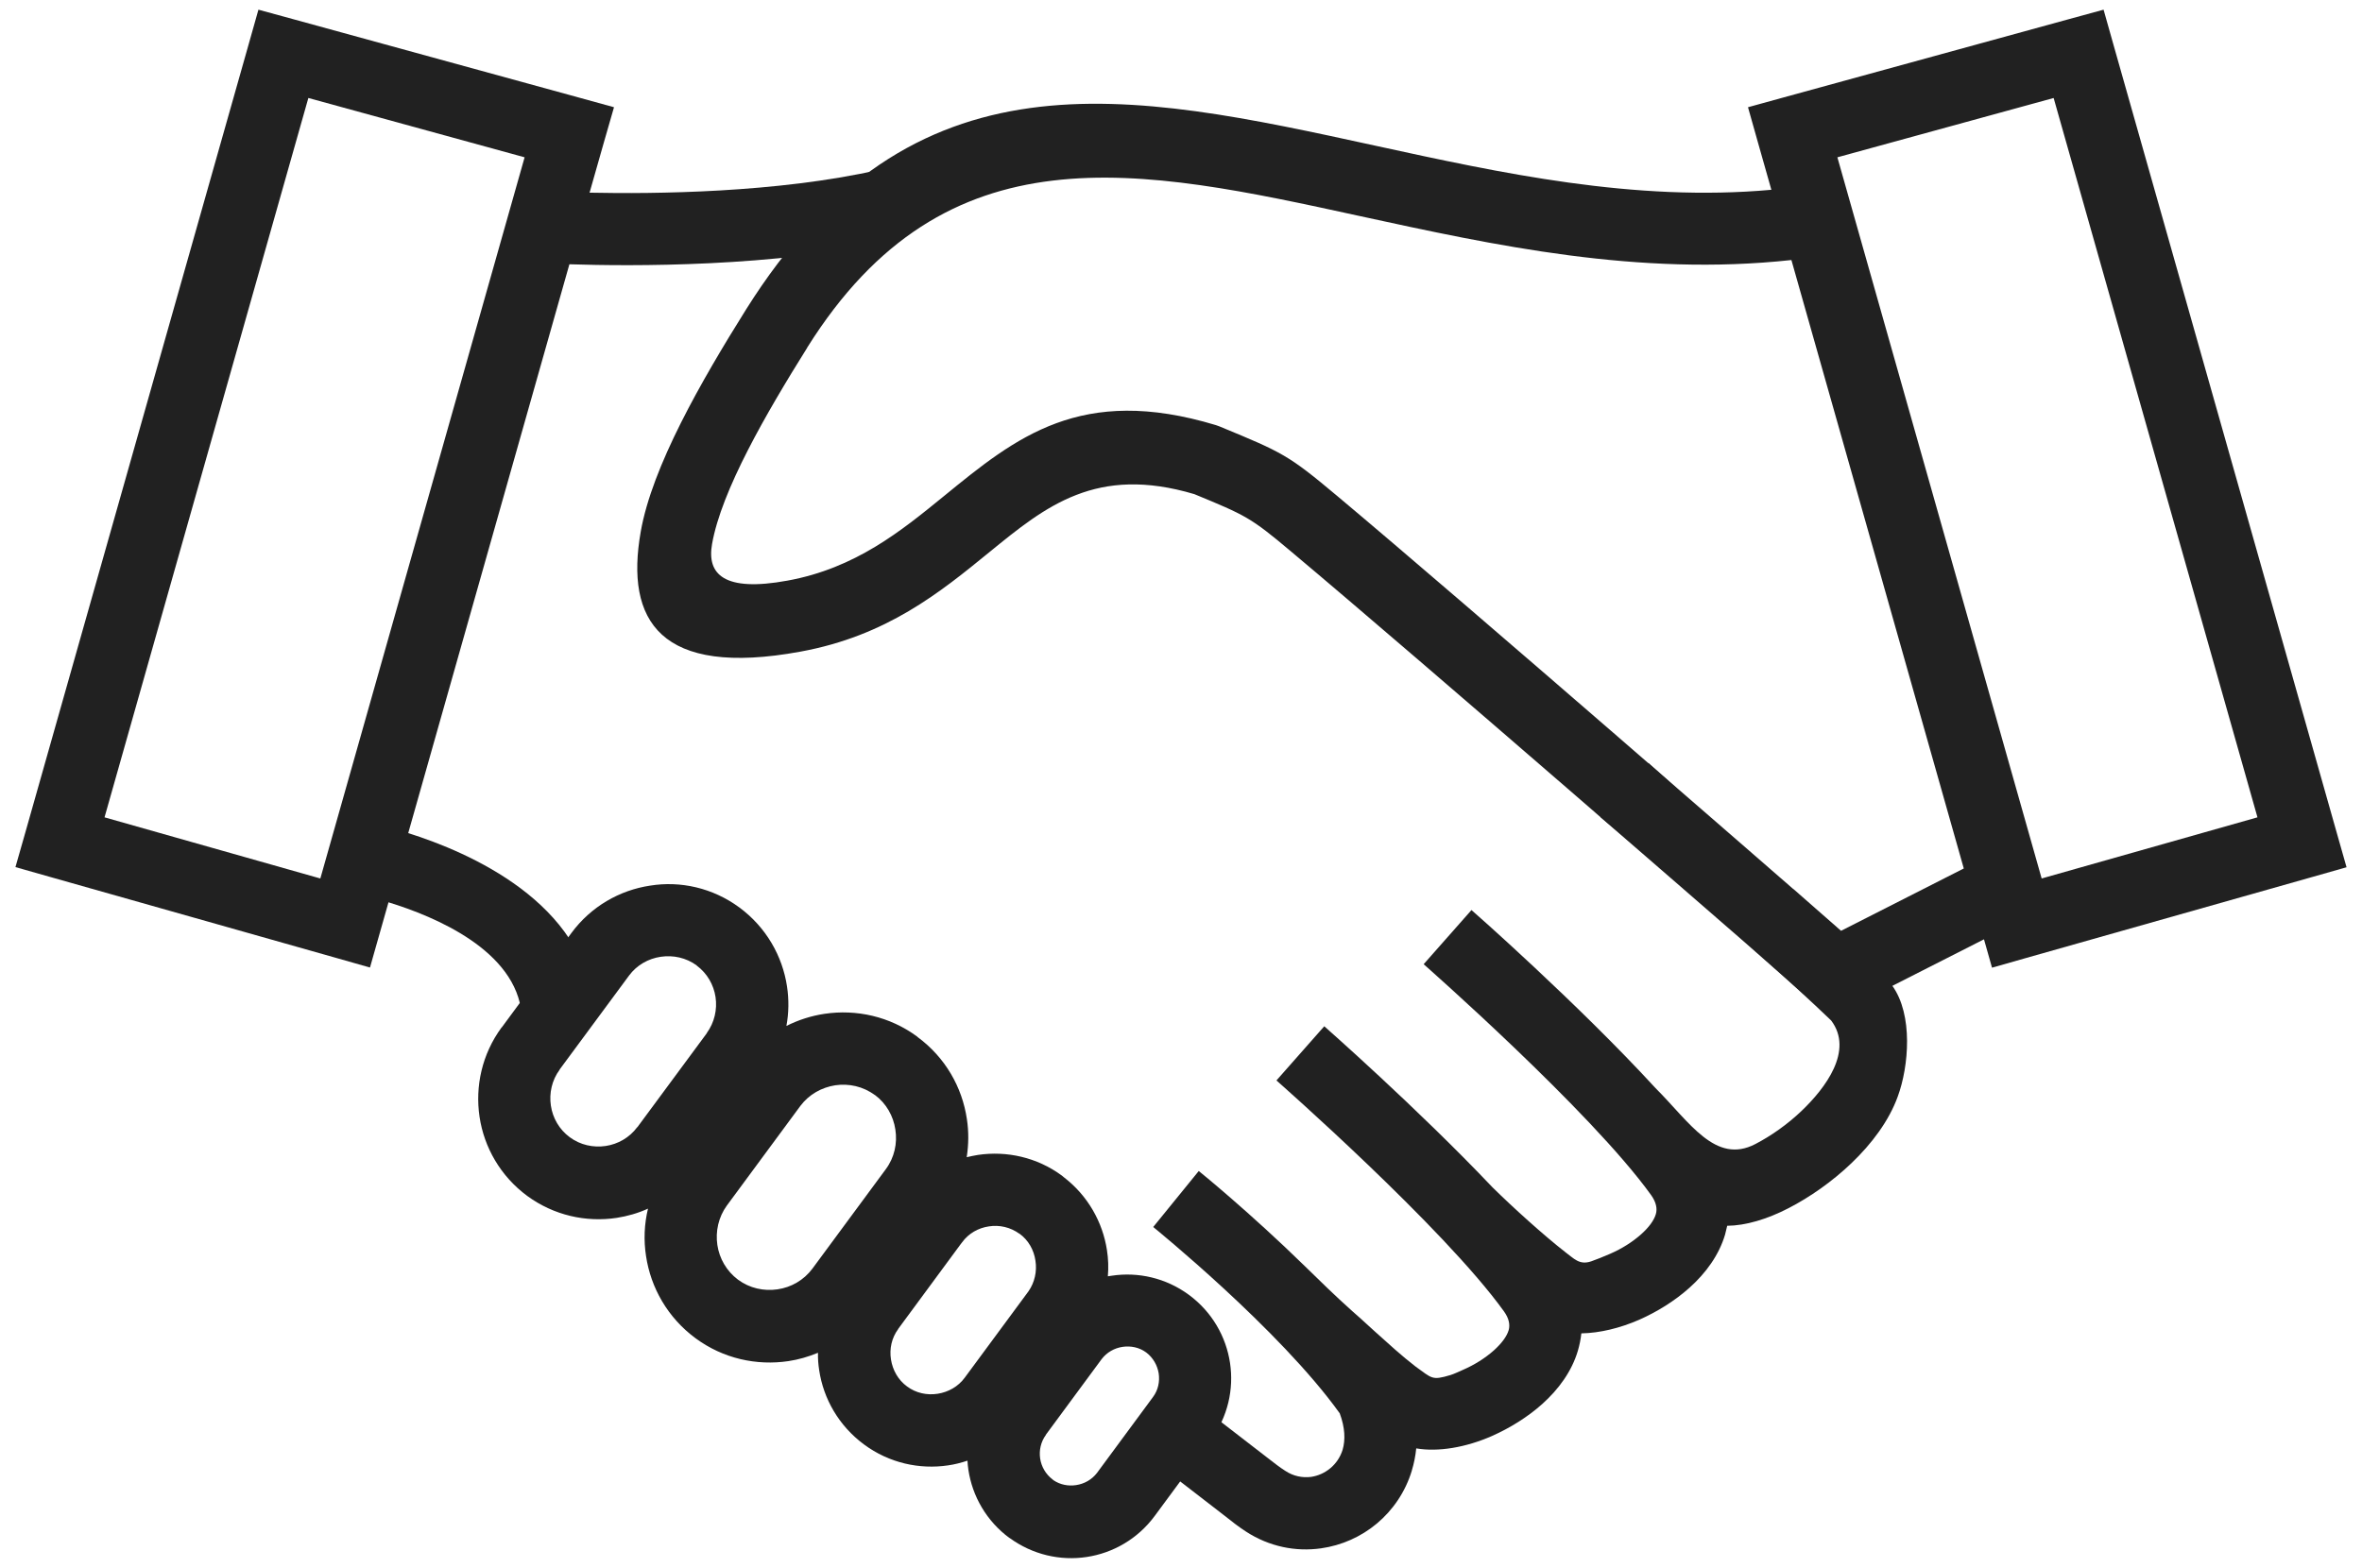
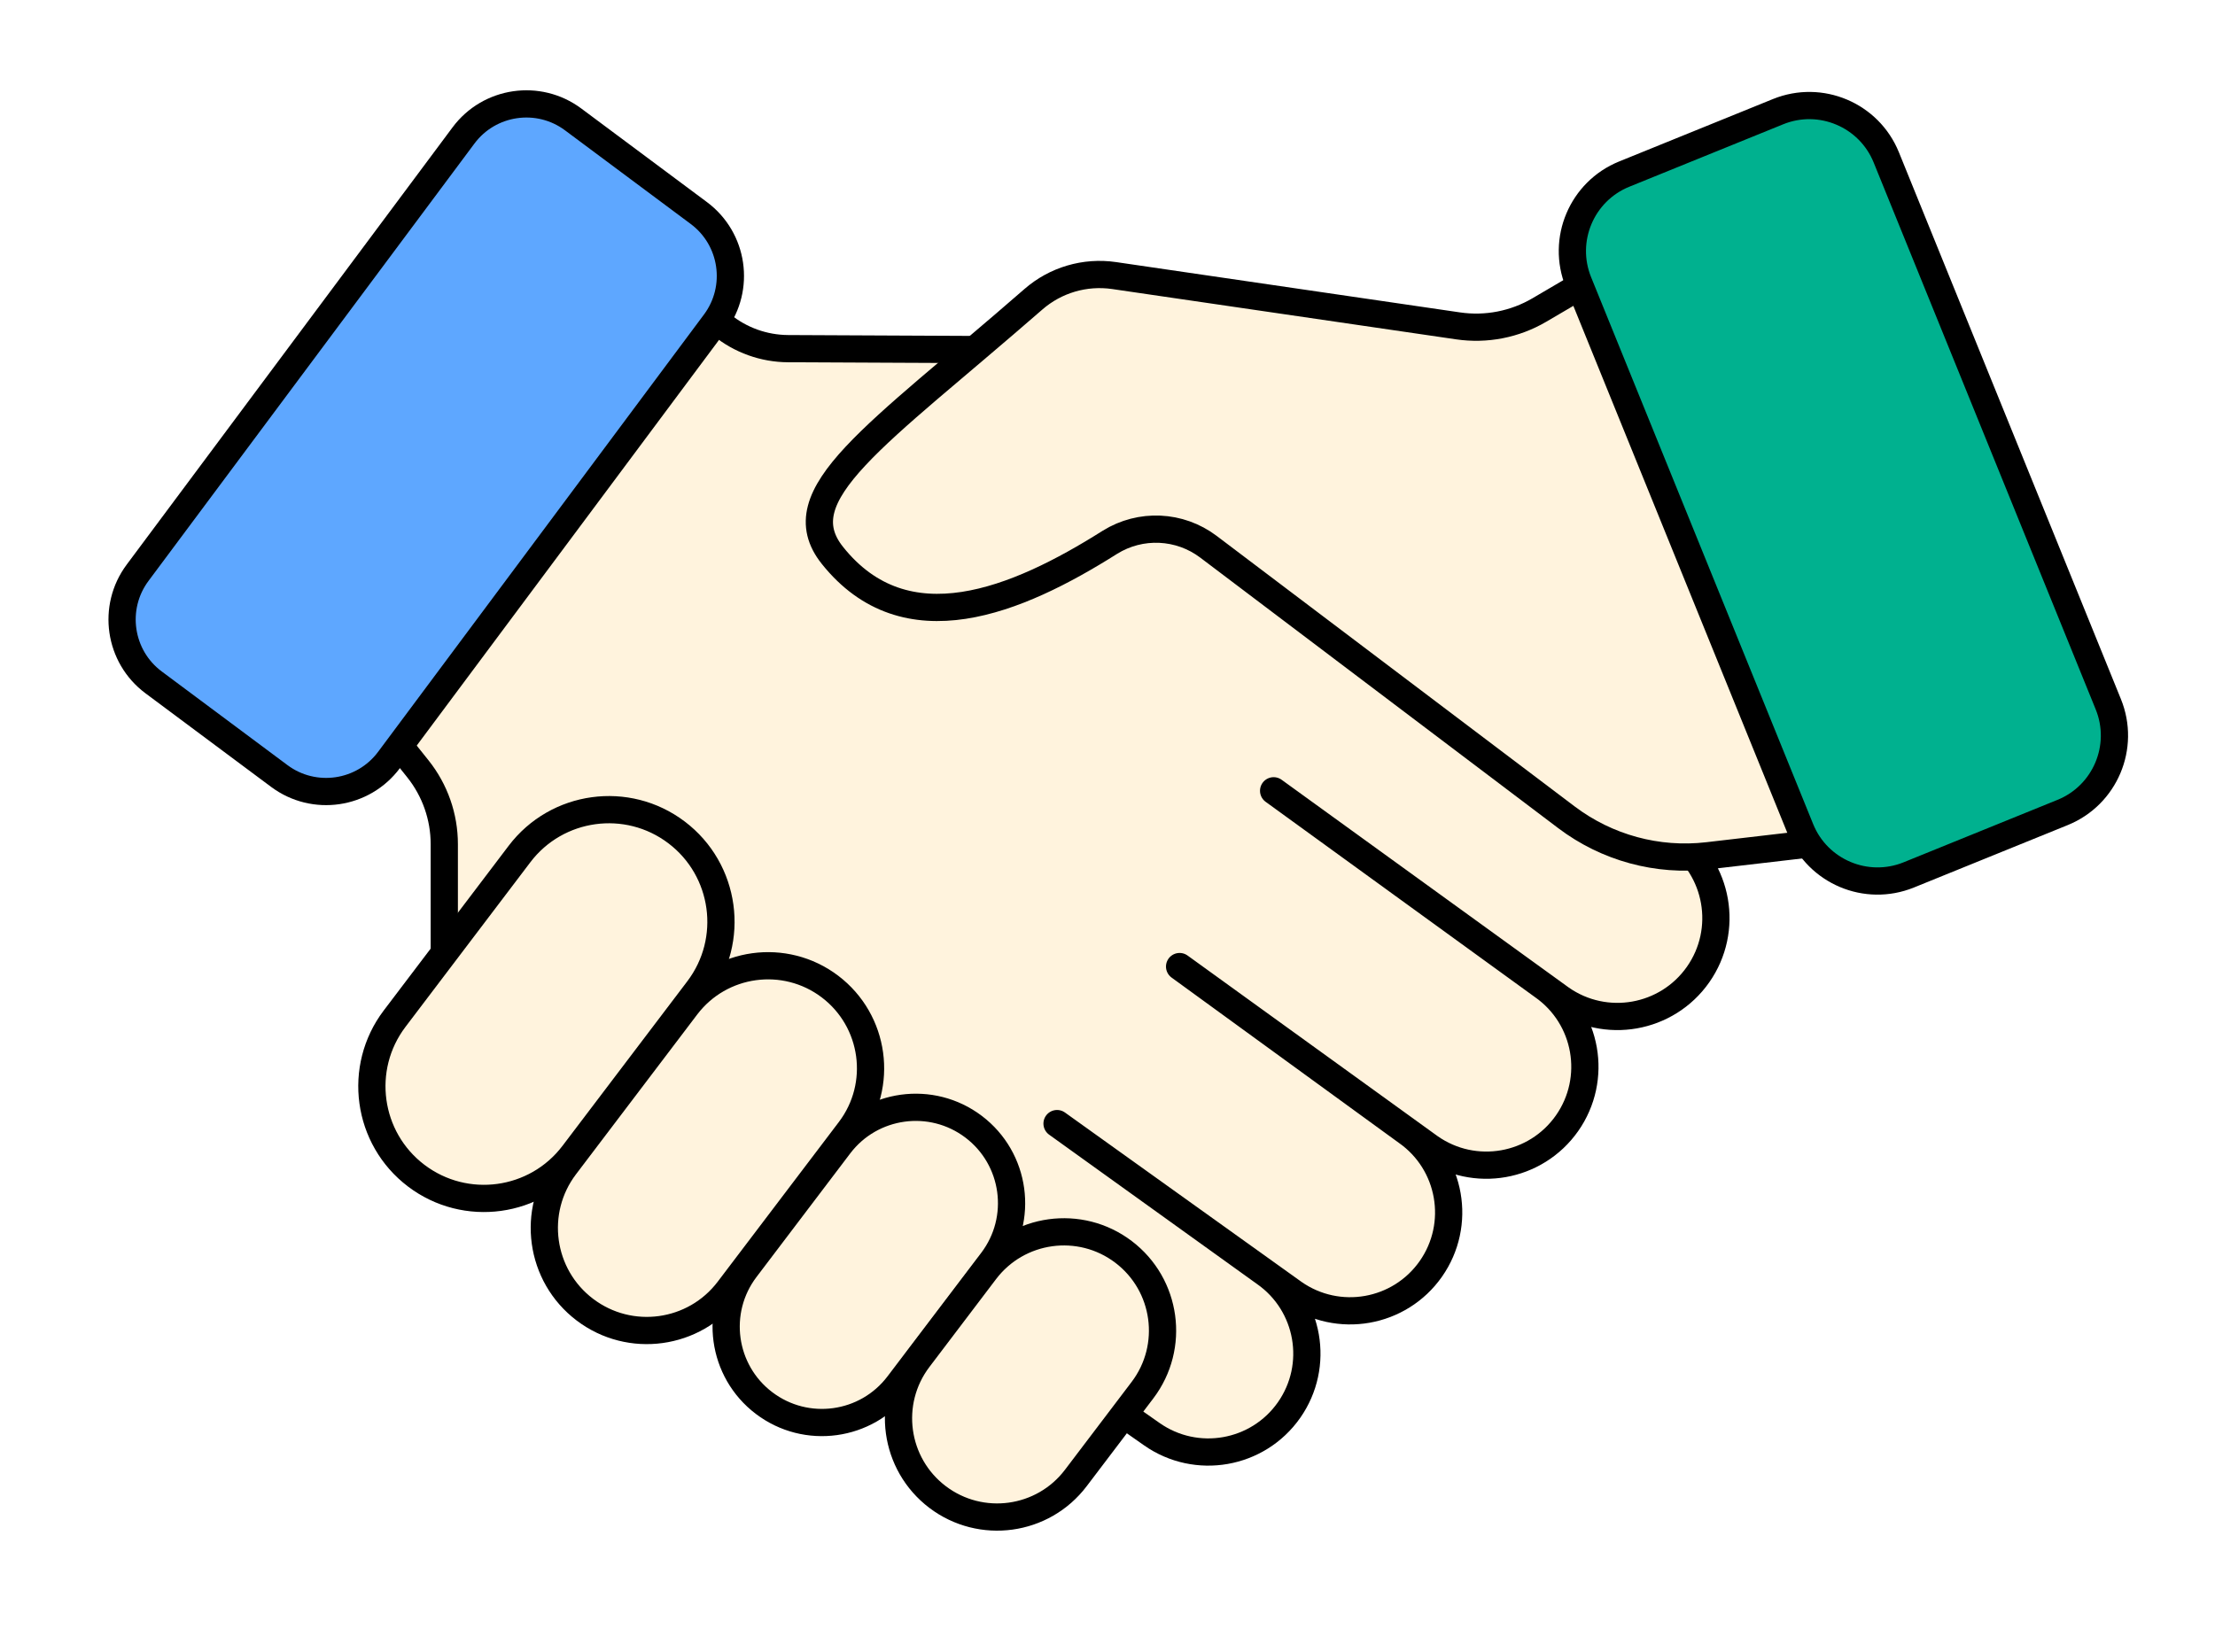
- <svg xmlns="http://www.w3.org/2000/svg" width="122" height="81" viewBox="0 0 122 81" fill="none">
-   <path fill-rule="evenodd" clip-rule="evenodd" d="M85.512 56.218C87.26 57.959 88.6 60.185 90.67 59.103C91.469 58.688 92.323 58.092 93.06 57.386C94.283 56.218 95.757 54.274 94.581 52.722C90.513 48.811 82.698 42.234 82.674 42.218L85.143 39.42C85.151 39.428 86.829 40.901 89.008 42.955C91.845 45.636 95.82 48.246 97.74 50.927C98.822 52.432 98.595 55.089 98.022 56.649C97.568 57.904 96.682 59.087 95.632 60.091C94.644 61.039 93.476 61.854 92.378 62.419C91.273 62.991 90.16 63.32 89.212 63.328C89.18 63.477 89.141 63.634 89.102 63.783C88.788 64.841 88.114 65.766 87.267 66.526C86.507 67.208 85.59 67.773 84.673 68.18C83.669 68.619 82.619 68.87 81.678 68.886C81.647 69.192 81.584 69.489 81.498 69.787C81.185 70.845 80.51 71.77 79.664 72.531C78.903 73.213 77.986 73.777 77.069 74.185C75.721 74.781 74.279 75.023 73.15 74.828C73.111 75.227 73.032 75.611 72.922 75.972V75.98C72.585 77.085 71.943 78.018 71.12 78.708C70.296 79.398 69.293 79.844 68.227 79.993C66.934 80.174 65.562 79.915 64.339 79.115C64.002 78.896 63.633 78.614 63.202 78.269L62.959 78.081L59.314 75.266L61.588 72.319L65.233 75.133L65.476 75.321C65.813 75.58 66.095 75.807 66.385 75.988C66.808 76.27 67.279 76.356 67.718 76.301C68.086 76.246 68.431 76.09 68.721 75.847C69.003 75.611 69.23 75.282 69.348 74.898C69.497 74.389 69.473 73.754 69.199 73.017C66.087 68.674 59.581 63.406 59.565 63.391L61.917 60.498C61.932 60.506 64.566 62.646 67.388 65.405C68.141 66.142 68.972 66.957 69.842 67.733C69.999 67.874 70.163 68.016 70.32 68.157C70.351 68.188 70.391 68.219 70.422 68.251C70.626 68.431 70.829 68.619 71.033 68.807C71.723 69.427 72.405 70.054 73.118 70.602C73.965 71.206 73.949 71.331 74.913 71.041C75.117 70.979 75.337 70.869 75.572 70.767C76.152 70.516 76.716 70.163 77.171 69.756C77.54 69.419 77.822 69.066 77.924 68.721C78.002 68.447 77.947 68.118 77.681 67.749C74.553 63.399 65.954 55.842 65.93 55.819L68.4 53.02C68.415 53.036 73.197 57.237 77.093 61.345C78.151 62.387 79.727 63.814 80.863 64.7C81.279 64.998 81.569 65.382 82.196 65.162C82.462 65.068 82.799 64.935 83.176 64.77C83.756 64.519 84.32 64.167 84.775 63.759C85.143 63.43 85.425 63.069 85.527 62.724C85.606 62.45 85.551 62.121 85.284 61.745C82.157 57.394 73.557 49.837 73.534 49.814L76.003 47.016C76.011 47.016 81.506 51.852 85.512 56.218Z" fill="#212121" />
-   <path fill-rule="evenodd" clip-rule="evenodd" d="M120.692 43.01L109.154 2.279L108.652 0.5L106.873 0.986L92.104 5.039L90.286 5.54L90.795 7.343L91.493 9.805C84.407 10.447 77.501 8.935 71.057 7.531C58.233 4.733 47.117 2.311 38.534 15.989C36.214 19.697 33.682 24.103 33.094 27.473C32.286 32.059 34.081 34.999 41.34 33.666C45.8 32.851 48.552 30.609 51.115 28.516C54.016 26.149 56.626 24.024 61.69 25.529C64.347 26.627 64.59 26.729 66.667 28.477C73.573 34.27 89.988 48.575 90.184 48.74L93.586 51.734L94.534 52.565L95.655 51.993L102.475 48.528L102.89 49.994L104.678 49.485L119.407 45.315L121.202 44.805L120.692 43.01ZM95.091 48.089L92.637 45.934H92.629C92.582 45.895 75.768 31.236 69.05 25.608C66.534 23.499 66.252 23.381 63.054 22.057L62.975 22.025L62.803 21.963C55.826 19.854 52.479 22.59 48.764 25.623C46.553 27.426 44.194 29.355 40.674 29.997C37.382 30.601 36.504 29.66 36.778 28.108C37.264 25.341 39.569 21.359 41.693 17.965V17.957C48.865 6.505 58.805 8.668 70.265 11.169C77.187 12.674 84.618 14.296 92.528 13.434L101.432 44.868L95.091 48.089ZM105.454 45.385L94.903 8.127L106.073 5.063L116.601 42.226L105.454 45.385Z" fill="#212121" />
-   <path fill-rule="evenodd" clip-rule="evenodd" d="M31.197 7.335L30.452 9.954C33.792 10.024 40.117 9.969 45.385 8.778L46.2 12.415C40.008 13.818 32.545 13.755 29.41 13.653L21.085 43.041C24.244 44.037 30.194 46.623 30.672 52.095L26.948 52.416C26.658 49.101 22.465 47.352 20.066 46.616L19.619 48.191L19.11 49.986L17.322 49.477L2.593 45.307L0.798 44.797L1.308 43.01L12.846 2.279L13.348 0.5L15.127 0.986L29.896 5.039L31.714 5.54L31.197 7.335ZM16.546 45.385L27.097 8.127L15.927 5.062L5.399 42.226L16.546 45.385Z" fill="#212121" />
-   <path fill-rule="evenodd" clip-rule="evenodd" d="M59.205 69.874C58.844 69.607 58.405 69.521 57.982 69.583C57.559 69.646 57.167 69.866 56.9 70.218L54.015 74.13H54.023C53.757 74.49 53.663 74.937 53.725 75.353C53.788 75.768 54.008 76.16 54.36 76.427L54.415 76.474C54.76 76.709 55.183 76.787 55.583 76.725C56.007 76.662 56.398 76.442 56.665 76.09L59.557 72.17C59.824 71.81 59.91 71.371 59.847 70.947C59.777 70.532 59.557 70.14 59.205 69.874ZM38.189 46.882C39.569 47.901 40.415 49.391 40.651 50.966C40.752 51.64 40.745 52.33 40.619 53.004C41.239 52.691 41.905 52.479 42.587 52.377C44.225 52.134 45.95 52.503 47.384 53.561V53.569C48.827 54.627 49.697 56.171 49.94 57.81C50.041 58.46 50.034 59.127 49.932 59.785C50.128 59.738 50.316 59.699 50.512 59.667C51.993 59.448 53.561 59.785 54.855 60.741L54.949 60.82C56.195 61.776 56.955 63.148 57.175 64.582C57.245 65.029 57.261 65.484 57.222 65.938C57.292 65.923 57.355 65.915 57.426 65.907C58.774 65.703 60.216 66.017 61.408 66.895C62.607 67.781 63.328 69.058 63.532 70.414C63.736 71.763 63.422 73.205 62.536 74.397L59.644 78.316C58.758 79.515 57.48 80.236 56.124 80.44C54.776 80.644 53.342 80.33 52.142 79.453V79.46C50.951 78.582 50.222 77.297 50.018 75.933C49.994 75.776 49.979 75.619 49.971 75.463C49.642 75.572 49.305 75.659 48.968 75.706C47.494 75.925 45.926 75.588 44.625 74.624C43.324 73.66 42.532 72.264 42.312 70.791C42.265 70.493 42.242 70.195 42.25 69.889C41.756 70.093 41.246 70.242 40.721 70.32C39.083 70.563 37.358 70.195 35.924 69.137C34.489 68.078 33.611 66.526 33.368 64.888C33.243 64.081 33.274 63.25 33.47 62.442C32.953 62.678 32.404 62.834 31.848 62.92C30.272 63.156 28.61 62.795 27.23 61.784C25.851 60.765 25.004 59.275 24.769 57.7C24.534 56.124 24.895 54.462 25.906 53.083H25.914L29.504 48.215C30.523 46.827 32.012 45.989 33.58 45.754C35.14 45.503 36.802 45.863 38.189 46.882ZM36.959 51.515C36.864 50.88 36.527 50.284 35.986 49.885V49.877C35.438 49.477 34.772 49.336 34.129 49.43C33.486 49.524 32.89 49.861 32.49 50.402L28.9 55.262H28.908C28.5 55.811 28.359 56.485 28.453 57.12C28.547 57.755 28.884 58.35 29.425 58.75C29.974 59.158 30.648 59.299 31.283 59.205C31.918 59.111 32.514 58.774 32.914 58.233H32.922L36.512 53.373H36.504C36.904 52.824 37.053 52.15 36.959 51.515ZM46.247 58.358C46.145 57.661 45.777 57.002 45.181 56.563V56.571C44.578 56.124 43.841 55.967 43.143 56.069C42.438 56.179 41.787 56.54 41.34 57.135L37.546 62.278C37.107 62.881 36.95 63.618 37.052 64.316C37.154 65.013 37.523 65.664 38.118 66.111C38.722 66.558 39.459 66.714 40.156 66.612C40.862 66.511 41.513 66.142 41.959 65.546L45.753 60.404C46.2 59.801 46.357 59.064 46.247 58.358ZM53.482 65.131C53.404 64.582 53.122 64.073 52.659 63.736V63.743C52.189 63.399 51.617 63.273 51.076 63.359C50.535 63.438 50.026 63.72 49.688 64.19L49.626 64.269L46.396 68.651V68.659C46.051 69.121 45.934 69.693 46.02 70.234C46.106 70.783 46.388 71.292 46.851 71.629C47.313 71.974 47.886 72.092 48.434 72.006C48.983 71.919 49.492 71.637 49.83 71.175L53.122 66.714C53.443 66.252 53.569 65.68 53.482 65.131Z" fill="#212121" />
+ <svg xmlns="http://www.w3.org/2000/svg" width="122" height="91" viewBox="0 0 122 91" fill="none">
+   <path fill-rule="evenodd" clip-rule="evenodd" d="M70.15 43.566L84.985 54.327C87.436 56.047 88.03 59.432 86.311 61.883C84.591 64.334 81.206 64.928 78.755 63.209L64.971 53.25L77.482 62.351C79.933 64.07 80.528 67.456 78.808 69.907C77.089 72.358 73.703 72.952 71.252 71.233L58.221 61.901L69.673 70.13C72.124 71.85 72.718 75.235 70.998 77.686C69.279 80.137 65.893 80.731 63.442 79.012L59.372 76.157L59.346 76.191L24.471 52.566V46.507C24.471 44.999 23.958 43.535 23.017 42.357L20.387 39.066L37.354 15.939L39.748 17.894C40.782 18.738 42.074 19.201 43.408 19.208L54.846 19.262L88.596 37.941L85.776 41.628L92.202 46.135C94.653 47.854 95.247 51.24 93.528 53.691C91.808 56.142 88.423 56.736 85.972 55.017L70.15 43.566Z" fill="#FFF3DD" stroke="black" stroke-width="1.5" stroke-miterlimit="1.5" stroke-linecap="round" stroke-linejoin="round" />
+   <path fill-rule="evenodd" clip-rule="evenodd" d="M38.455 54.512C40.515 51.796 39.982 47.92 37.266 45.86C34.551 43.801 30.674 44.333 28.614 47.049L21.737 56.118C19.677 58.834 20.21 62.711 22.925 64.77C25.641 66.829 29.518 66.297 31.578 63.581L38.455 54.512Z" fill="#FFF3DD" stroke="black" stroke-width="1.5" stroke-miterlimit="1.5" stroke-linecap="round" stroke-linejoin="round" />
+   <path fill-rule="evenodd" clip-rule="evenodd" d="M46.802 62.265C48.686 59.781 48.198 56.236 45.715 54.352C43.231 52.469 39.686 52.956 37.802 55.44L31.127 64.241C29.244 66.725 29.731 70.27 32.215 72.153C34.698 74.037 38.244 73.55 40.127 71.066L46.802 62.265Z" fill="#FFF3DD" stroke="black" stroke-width="1.5" stroke-miterlimit="1.5" stroke-linecap="round" stroke-linejoin="round" />
+   <path fill-rule="evenodd" clip-rule="evenodd" d="M54.644 69.472C56.405 67.15 55.949 63.836 53.628 62.076C51.306 60.315 47.992 60.77 46.231 63.092L41.068 69.901C39.307 72.223 39.762 75.537 42.084 77.297C44.405 79.058 47.719 78.603 49.48 76.281L54.644 69.472Z" fill="#FFF3DD" stroke="black" stroke-width="1.5" stroke-miterlimit="1.5" stroke-linecap="round" stroke-linejoin="round" />
+   <path fill-rule="evenodd" clip-rule="evenodd" d="M62.928 76.584C64.74 74.194 64.272 70.781 61.881 68.968C59.491 67.155 56.078 67.624 54.265 70.015L50.593 74.857C48.78 77.247 49.249 80.66 51.639 82.473C54.03 84.286 57.443 83.817 59.255 81.426L62.928 76.584Z" fill="#FFF3DD" stroke="black" stroke-width="1.5" stroke-miterlimit="1.5" stroke-linecap="round" stroke-linejoin="round" />
+   <path fill-rule="evenodd" clip-rule="evenodd" d="M39.375 17.777C40.798 15.867 40.403 13.16 38.492 11.737L31.569 6.579C29.659 5.156 26.952 5.551 25.529 7.462L7.579 31.554C6.156 33.464 6.551 36.171 8.461 37.594L15.384 42.752C17.295 44.175 20.001 43.78 21.425 41.87L39.375 17.777Z" fill="#5EA7FF" stroke="black" stroke-width="1.5" stroke-miterlimit="1.5" stroke-linecap="round" stroke-linejoin="round" />
+   <path fill-rule="evenodd" clip-rule="evenodd" d="M88.596 14.844C88.596 14.844 86.48 16.086 84.783 17.081C83.434 17.872 81.857 18.18 80.31 17.953C75.785 17.291 66.004 15.861 61.363 15.181C59.758 14.947 58.131 15.426 56.911 16.494C48.224 24.067 43.176 27.244 45.846 30.594C49.886 35.664 56.003 33.115 61.131 29.877C62.817 28.826 64.976 28.924 66.561 30.122C71.302 33.7 81.061 41.08 86.278 45.026C88.504 46.709 91.294 47.469 94.066 47.145C97.627 46.73 102.096 46.209 102.096 46.209L88.596 14.844Z" fill="#FFF3DD" stroke="black" stroke-width="1.5" stroke-miterlimit="1.5" stroke-linecap="round" stroke-linejoin="round" />
+   <path fill-rule="evenodd" clip-rule="evenodd" d="M86.941 15.551C85.992 13.211 87.12 10.541 89.459 9.592L97.936 6.151C100.275 5.202 102.945 6.33 103.894 8.669L116.125 38.801C117.075 41.141 115.947 43.811 113.608 44.76L105.131 48.201C102.792 49.15 100.122 48.022 99.172 45.683L86.941 15.551Z" fill="#00B18F" stroke="black" stroke-width="1.5" stroke-miterlimit="1.5" stroke-linecap="round" stroke-linejoin="round" />
</svg>
